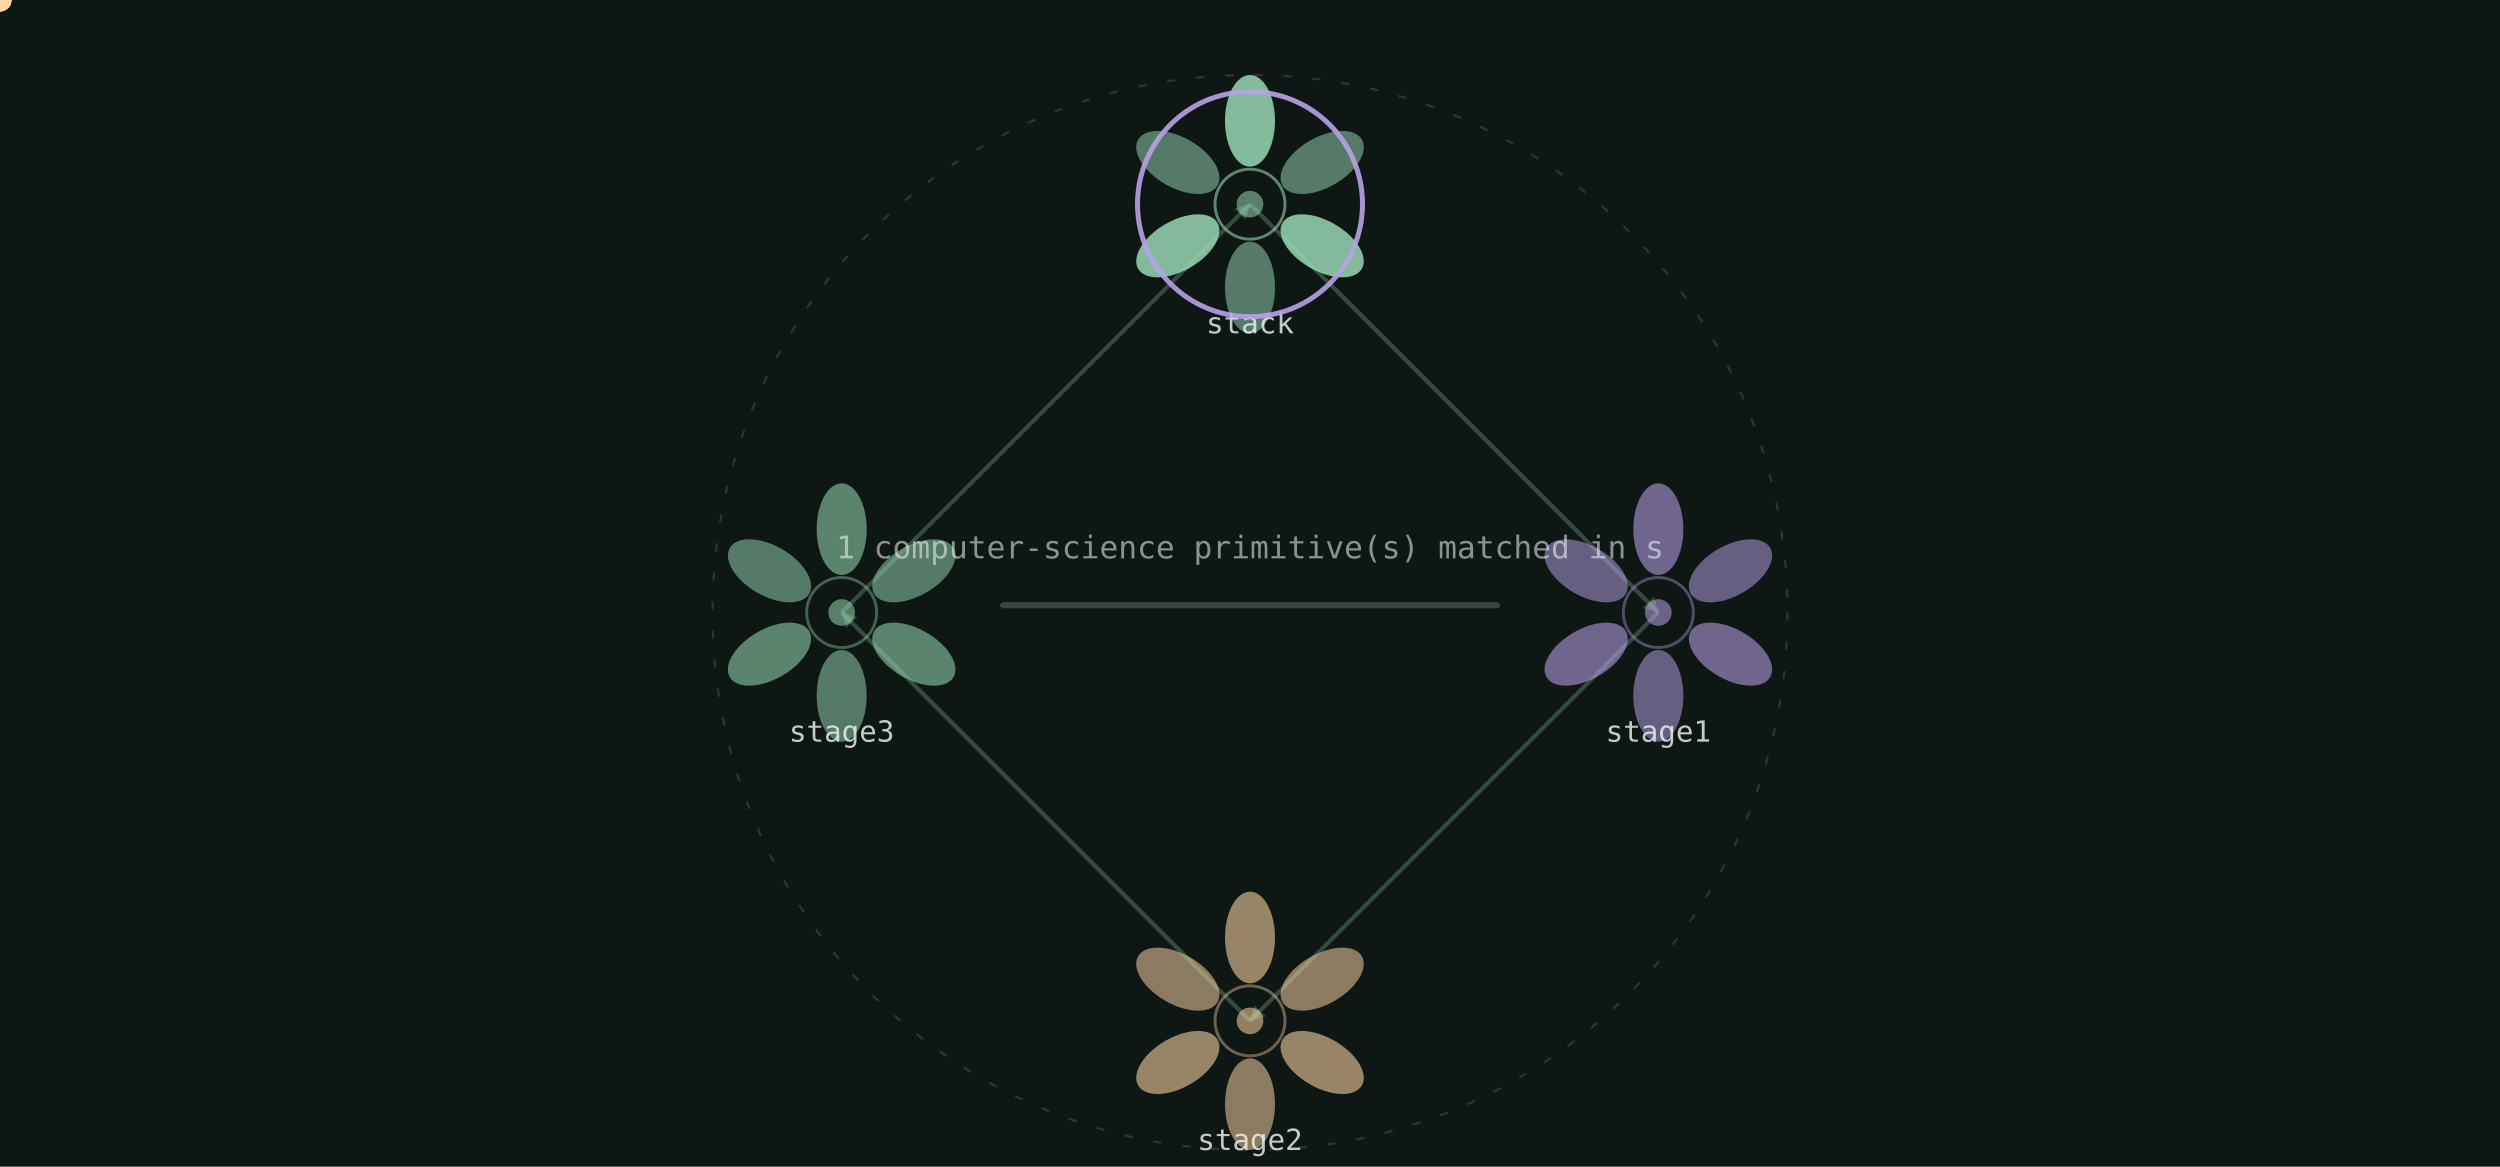
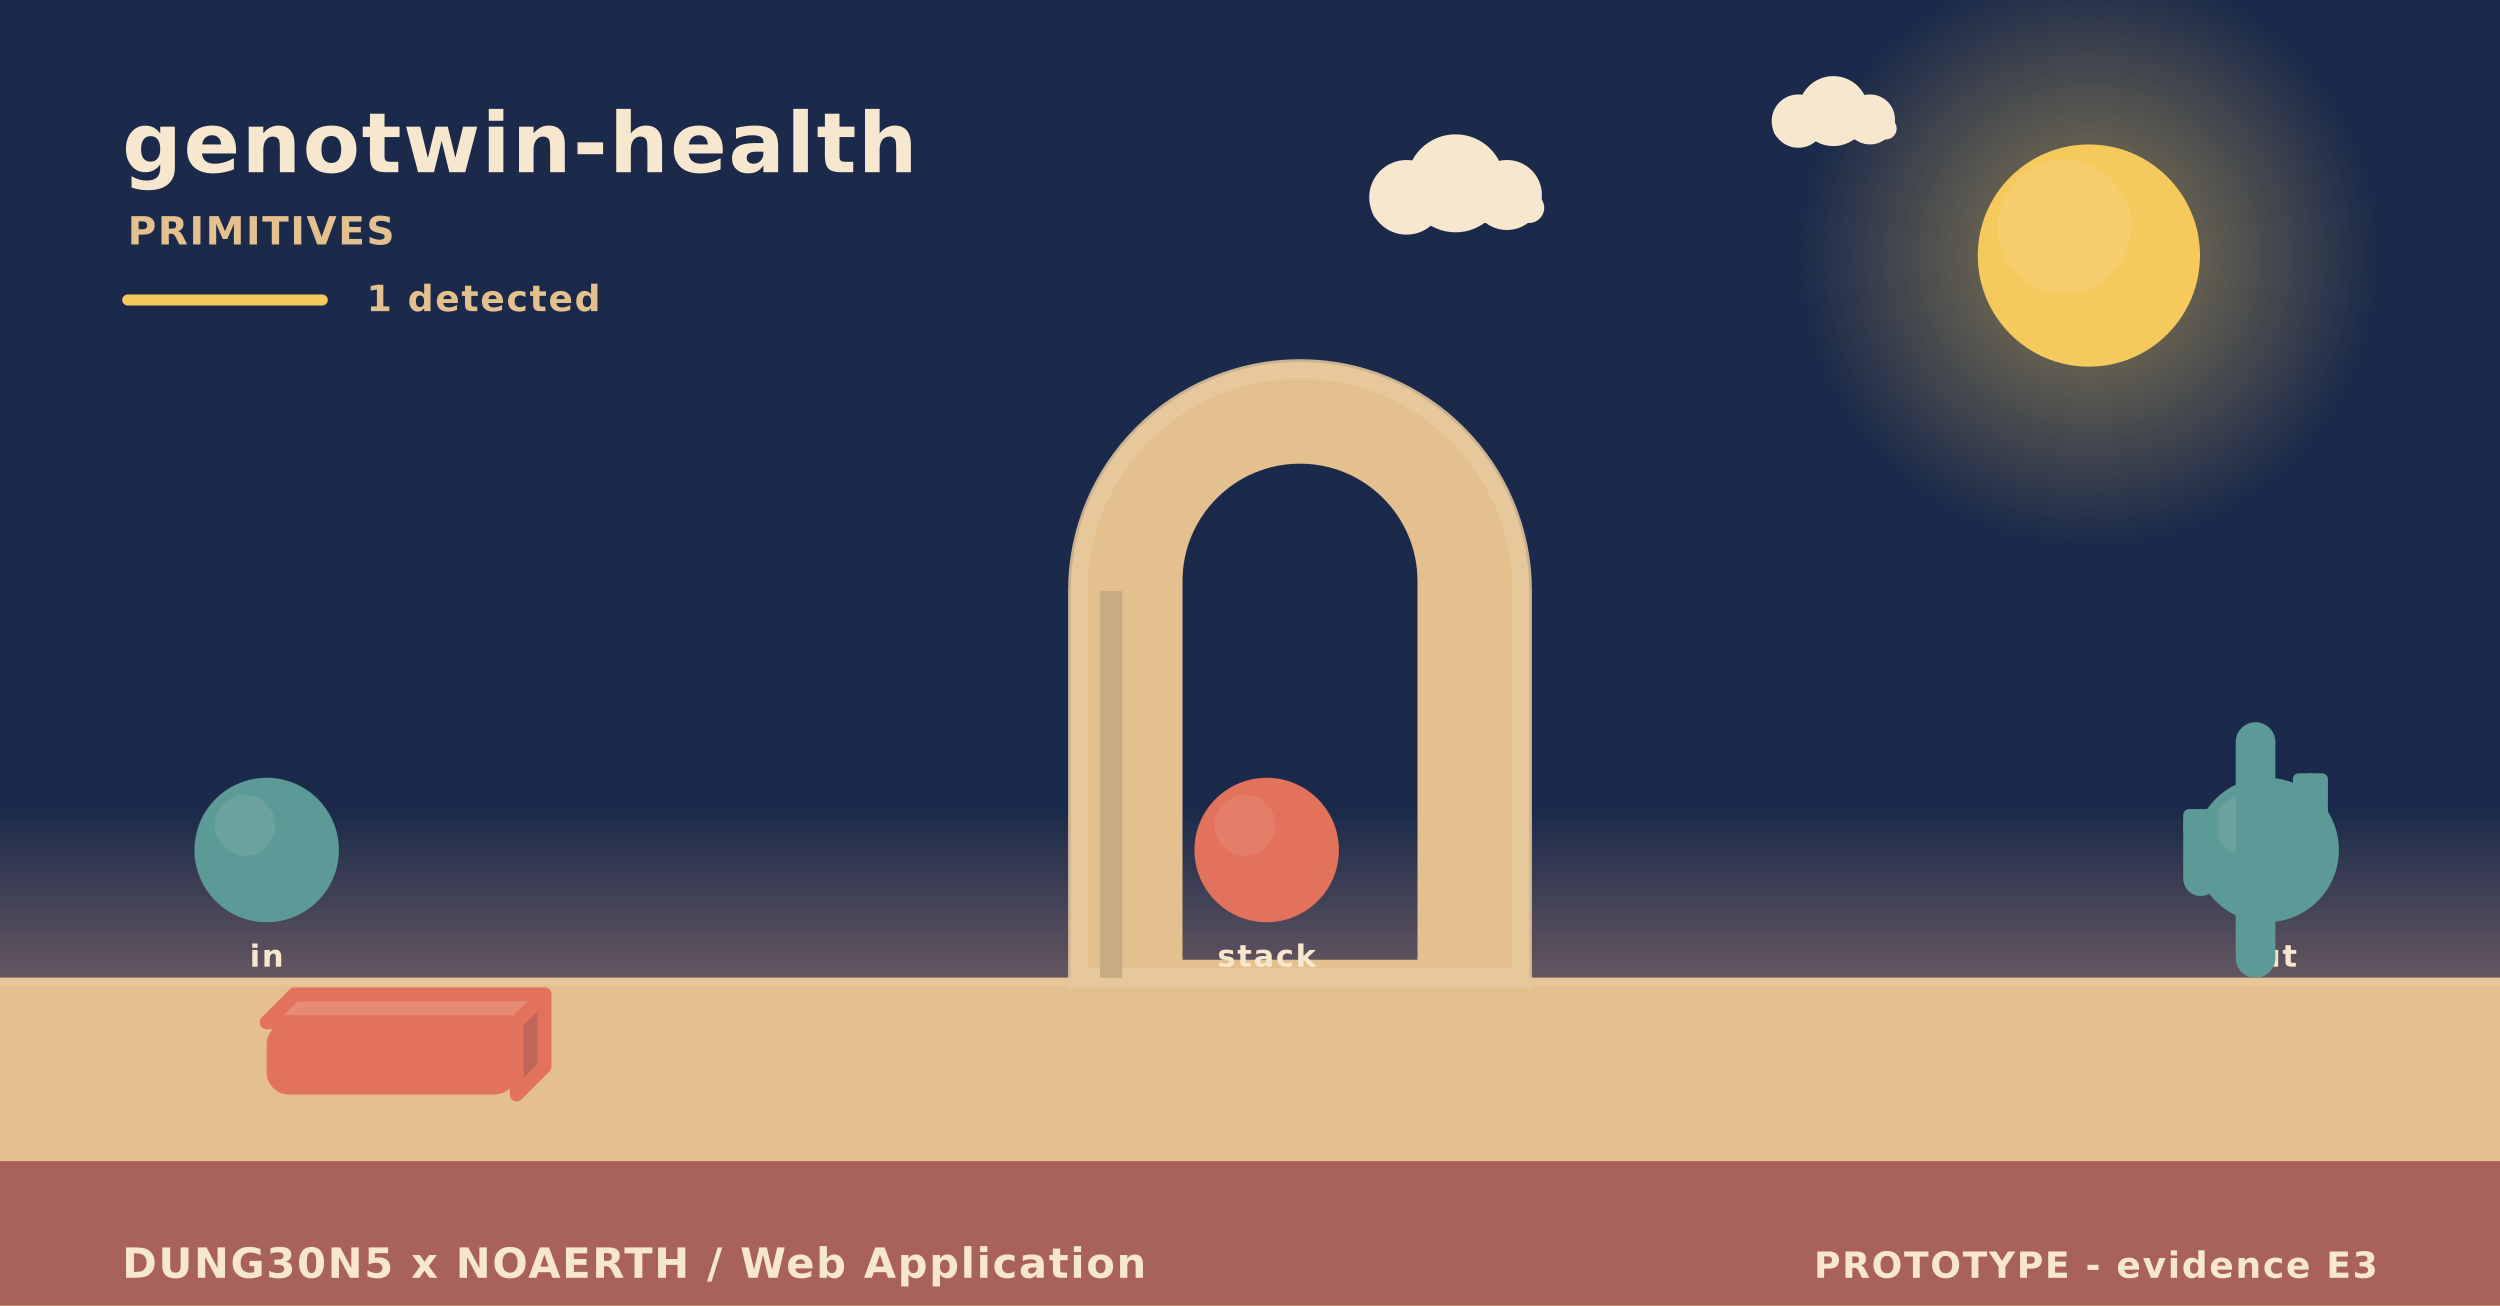
- <svg xmlns="http://www.w3.org/2000/svg" viewBox="0 0 1200 560" width="1200" height="560" role="img" aria-label="genotwin-health state machine">
-   <rect width="1200" height="560" fill="#0f1714" />
-   <defs>
-     <linearGradient id="gs" x1="0" y1="0" x2="1" y2="1">
-       <stop offset="0%" stop-color="#95d5b2" />
-       <stop offset="100%" stop-color="#b8a1e6" />
-     </linearGradient>
-   </defs>
-   <circle cx="600.00" cy="294.00" r="258.00" fill="none" stroke="rgba(240,248,244,0.140)" stroke-width="1.00" opacity="1.00" stroke-dasharray="4 10" />
-   <line x1="600.00" y1="98.00" x2="796.00" y2="294.00" stroke="rgba(149,213,178,0.500)" stroke-width="2.00" opacity="0.55" />
-   <polygon points="796.00,294.00 793.88,286.50 788.50,291.88" fill="rgba(149,213,178,0.500)" opacity="0.55" />
-   <g opacity="0.9">
-     <circle cx="0.00" cy="0.00" r="5.50" fill="#ffd6a5" opacity="1.00" />
-     <animateTransform attributeName="transform" type="translate" values="600.00,98.00 796.00,294.00" dur="6.9s" begin="0.0s" repeatCount="indefinite" />
-     <animateTransform attributeName="transform" type="translate" values="796.00,294.00 600.00,98.00" dur="6.9s" begin="3.45s" repeatCount="indefinite" />
+ <svg xmlns="http://www.w3.org/2000/svg" width="900" height="470" viewBox="0 0 900 470" role="img" aria-label="genotwin-health - how it behaves">
+   <linearGradient id="skys" x1="0" y1="0" x2="0" y2="1">
+     <stop offset="0" stop-color="#1b2a4a" />
+     <stop offset="0.62" stop-color="#1b2a4a" />
+     <stop offset="1" stop-color="#f3ad8a" />
+   </linearGradient>
+   <rect width="900" height="470" fill="url(#skys)" />
+   <radialGradient id="suns">
+     <stop offset="0.35" stop-color="#f5c95c" stop-opacity="0.34" />
+     <stop offset="1" stop-color="#f5c95c" stop-opacity="0" />
+   </radialGradient>
+   <circle cx="752" cy="92" r="104" fill="url(#suns)" />
+   <circle cx="752" cy="92" r="40" fill="#f5c95c" />
+   <circle cx="743.2" cy="81.6" r="24" fill="#f5d27e" opacity="0.5" />
+   <g>
+     <circle cx="524" cy="66" r="17.64" fill="#f6e7ce" />
+     <circle cx="506.36" cy="71.04" r="13.44" fill="#f6e7ce" />
+     <circle cx="542.48" cy="70.2" r="12.6" fill="#f6e7ce" />
+     <rect x="493.76" y="69.36" width="62.16" height="10.92" rx="5.46" fill="#f6e7ce" />
+     <animateTransform attributeName="transform" type="translate" values="0 0;24 0;0 0" dur="36s" begin="0s" repeatCount="indefinite" />
  </g>
-   <line x1="796.00" y1="294.00" x2="600.00" y2="490.00" stroke="rgba(149,213,178,0.500)" stroke-width="2.00" opacity="0.55" />
-   <polygon points="600.00,490.00 607.50,487.88 602.12,482.50" fill="rgba(149,213,178,0.500)" opacity="0.55" />
-   <g opacity="0.9">
-     <circle cx="0.00" cy="0.00" r="5.50" fill="#ffd6a5" opacity="1.00" />
-     <animateTransform attributeName="transform" type="translate" values="796.00,294.00 600.00,490.00" dur="6.9s" begin="1.725s" repeatCount="indefinite" />
-     <animateTransform attributeName="transform" type="translate" values="600.00,490.00 796.00,294.00" dur="6.9s" begin="5.175s" repeatCount="indefinite" />
+   <g>
+     <circle cx="660" cy="40" r="12.6" fill="#f6e7ce" />
+     <circle cx="647.4" cy="43.6" r="9.6" fill="#f6e7ce" />
+     <circle cx="673.2" cy="43" r="9" fill="#f6e7ce" />
+     <rect x="638.4" y="42.4" width="44.4" height="7.8" rx="3.9" fill="#f6e7ce" />
+     <animateTransform attributeName="transform" type="translate" values="0 0;-18 0;0 0" dur="46s" begin="3s" repeatCount="indefinite" />
  </g>
-   <line x1="600.00" y1="490.00" x2="404.00" y2="294.00" stroke="rgba(149,213,178,0.500)" stroke-width="2.00" opacity="0.55" />
-   <polygon points="404.00,294.00 406.12,301.50 411.50,296.12" fill="rgba(149,213,178,0.500)" opacity="0.55" />
-   <g opacity="0.9">
-     <circle cx="0.00" cy="0.00" r="5.50" fill="#ffd6a5" opacity="1.00" />
-     <animateTransform attributeName="transform" type="translate" values="600.00,490.00 404.00,294.00" dur="6.9s" begin="3.45s" repeatCount="indefinite" />
-     <animateTransform attributeName="transform" type="translate" values="404.00,294.00 600.00,490.00" dur="6.9s" begin="6.9s" repeatCount="indefinite" />
+   <rect x="0" y="352" width="900" height="118" fill="#e3c08d" />
+   <rect x="0" y="352" width="900" height="3" fill="#e6c596" />
+   <text x="44" y="62" font-family="Verdana,DejaVu Sans,sans-serif" font-size="30" font-weight="700" letter-spacing="0.6" fill="#f6e7ce" text-anchor="start">genotwin-health</text>
+   <text x="46" y="88" font-family="Verdana,DejaVu Sans,sans-serif" font-size="14" font-weight="700" letter-spacing="0.6" fill="#e3c08d" text-anchor="start">PRIMITIVES</text>
+   <rect x="44" y="106" width="74" height="4" rx="2" fill="#f5c95c" />
+   <text x="132" y="112" font-family="Verdana,DejaVu Sans,sans-serif" font-size="13" font-weight="700" letter-spacing="0.6" fill="#e3c08d" text-anchor="start">1 detected</text>
+   <path d="M388,352 L388,212.8 A80,80 0 0 1 548,212.8 L548,352 Z M423.2,348 L423.2,209.22 A44.8,44.8 0 0 1 512.8,209.22 L512.8,348 Z" fill="#e3c08d" fill-rule="evenodd" stroke="#e3c08d" stroke-width="5" stroke-linejoin="round" />
+   <path d="M388,352 L388,212.8 A80,80 0 0 1 548,212.8 L548,352 Z" fill="none" stroke="#e8c99d" stroke-width="7" stroke-linecap="round" opacity="0.85" />
+   <rect x="396" y="212.8" width="8" height="139.2" fill="#c7ab84" />
+   <circle cx="96" cy="306" r="26" fill="#5b9a97" />
+   <circle cx="88.2" cy="297.16" r="10.92" fill="#7aa9a2" opacity="0.55" />
+   <text x="96" y="348" font-family="Verdana,DejaVu Sans,sans-serif" font-size="11" font-weight="700" letter-spacing="0.6" fill="#f6e7ce" text-anchor="middle">in</text>
+   <g>
+     <circle cx="456" cy="306" r="26" fill="#e2725b" />
+     <circle cx="448.2" cy="297.16" r="10.92" fill="#e68972" opacity="0.55" />
+     <animate attributeName="opacity" values="0.8;1;0.8" dur="4.6s" begin="0s" repeatCount="indefinite" />
  </g>
-   <line x1="404.00" y1="294.00" x2="600.00" y2="98.00" stroke="rgba(149,213,178,0.500)" stroke-width="2.00" opacity="0.55" />
-   <polygon points="600.00,98.00 592.50,100.12 597.88,105.50" fill="rgba(149,213,178,0.500)" opacity="0.55" />
-   <g opacity="0.9">
-     <circle cx="0.00" cy="0.00" r="5.50" fill="#ffd6a5" opacity="1.00" />
-     <animateTransform attributeName="transform" type="translate" values="404.00,294.00 600.00,98.00" dur="6.9s" begin="5.175s" repeatCount="indefinite" />
-     <animateTransform attributeName="transform" type="translate" values="600.00,98.00 404.00,294.00" dur="6.9s" begin="8.625s" repeatCount="indefinite" />
-   </g>
-   <ellipse cx="600.00" cy="58.00" rx="12.00" ry="22.00" fill="rgba(149,213,178,0.900)" opacity="0.95" transform="rotate(0.0 600.00 58.00)" />
-   <ellipse cx="634.64" cy="78.00" rx="12.00" ry="22.00" fill="rgba(149,213,178,0.550)" opacity="0.95" transform="rotate(60.0 634.64 78.00)" />
-   <ellipse cx="634.64" cy="118.00" rx="12.00" ry="22.00" fill="rgba(149,213,178,0.900)" opacity="0.95" transform="rotate(120.0 634.64 118.00)" />
-   <ellipse cx="600.00" cy="138.00" rx="12.00" ry="22.00" fill="rgba(149,213,178,0.550)" opacity="0.95" transform="rotate(180.0 600.00 138.00)" />
-   <ellipse cx="565.36" cy="118.00" rx="12.00" ry="22.00" fill="rgba(149,213,178,0.900)" opacity="0.95" transform="rotate(240.0 565.36 118.00)" />
-   <ellipse cx="565.36" cy="78.00" rx="12.00" ry="22.00" fill="rgba(149,213,178,0.550)" opacity="0.95" transform="rotate(300.0 565.36 78.00)" />
-   <circle cx="600.00" cy="98.00" r="16.80" fill="none" stroke="rgba(149,213,178,0.900)" stroke-width="1.40" opacity="0.66" />
-   <circle cx="600.00" cy="98.00" r="6.40" fill="rgba(149,213,178,0.550)" opacity="1.00" />
-   <text x="600" y="160" font-family="ui-monospace,Menlo,monospace" font-size="14" fill="rgba(240,248,244,0.800)" text-anchor="middle">stack</text>
-   <g>
-     <circle cx="600.00" cy="98.00" r="54.00" fill="none" stroke="#b8a1e6" stroke-width="2.40" opacity="0.90" />
-     <animate attributeName="opacity" values="0.25;1.0;0.25" dur="13.8s" begin="0.0s" repeatCount="indefinite" />
-   </g>
-   <ellipse cx="796.00" cy="254.00" rx="12.00" ry="22.00" fill="rgba(184,161,230,0.600)" opacity="0.95" transform="rotate(0.0 796.00 254.00)" />
-   <ellipse cx="830.64" cy="274.00" rx="12.00" ry="22.00" fill="rgba(184,161,230,0.550)" opacity="0.95" transform="rotate(60.0 830.64 274.00)" />
-   <ellipse cx="830.64" cy="314.00" rx="12.00" ry="22.00" fill="rgba(184,161,230,0.600)" opacity="0.95" transform="rotate(120.0 830.64 314.00)" />
-   <ellipse cx="796.00" cy="334.00" rx="12.00" ry="22.00" fill="rgba(184,161,230,0.550)" opacity="0.95" transform="rotate(180.0 796.00 334.00)" />
-   <ellipse cx="761.36" cy="314.00" rx="12.00" ry="22.00" fill="rgba(184,161,230,0.600)" opacity="0.95" transform="rotate(240.0 761.36 314.00)" />
-   <ellipse cx="761.36" cy="274.00" rx="12.00" ry="22.00" fill="rgba(184,161,230,0.550)" opacity="0.95" transform="rotate(300.0 761.36 274.00)" />
-   <circle cx="796.00" cy="294.00" r="16.80" fill="none" stroke="rgba(184,161,230,0.600)" stroke-width="1.40" opacity="0.66" />
-   <circle cx="796.00" cy="294.00" r="6.40" fill="rgba(184,161,230,0.550)" opacity="1.00" />
-   <text x="796" y="356" font-family="ui-monospace,Menlo,monospace" font-size="14" fill="rgba(240,248,244,0.800)" text-anchor="middle">stage1</text>
-   <ellipse cx="600.00" cy="450.00" rx="12.00" ry="22.00" fill="rgba(255,214,165,0.600)" opacity="0.95" transform="rotate(0.0 600.00 450.00)" />
-   <ellipse cx="634.64" cy="470.00" rx="12.00" ry="22.00" fill="rgba(255,214,165,0.550)" opacity="0.95" transform="rotate(60.0 634.64 470.00)" />
-   <ellipse cx="634.64" cy="510.00" rx="12.00" ry="22.00" fill="rgba(255,214,165,0.600)" opacity="0.95" transform="rotate(120.0 634.64 510.00)" />
-   <ellipse cx="600.00" cy="530.00" rx="12.00" ry="22.00" fill="rgba(255,214,165,0.550)" opacity="0.95" transform="rotate(180.0 600.00 530.00)" />
-   <ellipse cx="565.36" cy="510.00" rx="12.00" ry="22.00" fill="rgba(255,214,165,0.600)" opacity="0.95" transform="rotate(240.0 565.36 510.00)" />
-   <ellipse cx="565.36" cy="470.00" rx="12.00" ry="22.00" fill="rgba(255,214,165,0.550)" opacity="0.95" transform="rotate(300.0 565.36 470.00)" />
-   <circle cx="600.00" cy="490.00" r="16.80" fill="none" stroke="rgba(255,214,165,0.600)" stroke-width="1.40" opacity="0.66" />
-   <circle cx="600.00" cy="490.00" r="6.40" fill="rgba(255,214,165,0.550)" opacity="1.00" />
-   <text x="600" y="552" font-family="ui-monospace,Menlo,monospace" font-size="14" fill="rgba(240,248,244,0.800)" text-anchor="middle">stage2</text>
-   <ellipse cx="404.00" cy="254.00" rx="12.00" ry="22.00" fill="rgba(149,213,178,0.600)" opacity="0.95" transform="rotate(0.0 404.00 254.00)" />
-   <ellipse cx="438.64" cy="274.00" rx="12.00" ry="22.00" fill="rgba(149,213,178,0.550)" opacity="0.95" transform="rotate(60.0 438.64 274.00)" />
-   <ellipse cx="438.64" cy="314.00" rx="12.00" ry="22.00" fill="rgba(149,213,178,0.600)" opacity="0.95" transform="rotate(120.0 438.64 314.00)" />
-   <ellipse cx="404.00" cy="334.00" rx="12.00" ry="22.00" fill="rgba(149,213,178,0.550)" opacity="0.95" transform="rotate(180.0 404.00 334.00)" />
-   <ellipse cx="369.36" cy="314.00" rx="12.00" ry="22.00" fill="rgba(149,213,178,0.600)" opacity="0.95" transform="rotate(240.0 369.36 314.00)" />
-   <ellipse cx="369.36" cy="274.00" rx="12.00" ry="22.00" fill="rgba(149,213,178,0.550)" opacity="0.95" transform="rotate(300.0 369.36 274.00)" />
-   <circle cx="404.00" cy="294.00" r="16.80" fill="none" stroke="rgba(149,213,178,0.600)" stroke-width="1.40" opacity="0.66" />
-   <circle cx="404.00" cy="294.00" r="6.40" fill="rgba(149,213,178,0.550)" opacity="1.00" />
-   <text x="404" y="356" font-family="ui-monospace,Menlo,monospace" font-size="14" fill="rgba(240,248,244,0.800)" text-anchor="middle">stage3</text>
-   <rect x="480.00" y="289.00" width="240.00" height="3.00" rx="2.00" fill="rgba(240,248,244,0.200)" opacity="1.00" />
-   <text x="600" y="268" font-family="ui-monospace,Menlo,monospace" font-size="15" fill="rgba(240,248,244,0.550)" text-anchor="middle">1 computer-science primitive(s) matched in s</text>
+   <text x="456" y="348" font-family="Verdana,DejaVu Sans,sans-serif" font-size="11" font-weight="700" letter-spacing="0.6" fill="#f6e7ce" text-anchor="middle">stack</text>
+   <circle cx="816" cy="306" r="26" fill="#5b9a97" />
+   <circle cx="808.2" cy="297.16" r="10.92" fill="#7aa9a2" opacity="0.55" />
+   <text x="816" y="348" font-family="Verdana,DejaVu Sans,sans-serif" font-size="11" font-weight="700" letter-spacing="0.6" fill="#f6e7ce" text-anchor="middle">out</text>
+   <path d="M96,368 L186,368 L196,358 L106,358 Z" fill="#e68c74" stroke="#e2725b" stroke-width="5" stroke-linejoin="round" />
+   <path d="M186,368 L196,358 L196,384 L186,394 Z" fill="#c06658" stroke="#e2725b" stroke-width="5" stroke-linejoin="round" />
+   <rect x="96" y="368" width="90" height="26" rx="8" fill="#e2725b" />
+   <rect x="804.86" y="260" width="14.28" height="92" rx="7.14" fill="#5b9a97" />
+   <rect x="785.96" y="291.28" width="12.6" height="31.28" rx="6.3" fill="#5b9a97" />
+   <rect x="785.96" y="291.28" width="12.6" height="9.2" rx="2.1" fill="#5b9a97" />
+   <rect x="825.44" y="278.4" width="12.6" height="31.28" rx="6.3" fill="#5b9a97" />
+   <rect x="825.44" y="278.4" width="12.6" height="9.2" rx="2.1" fill="#5b9a97" />
+   <rect x="0" y="418" width="900" height="52" rx="0" fill="#a65c56" opacity="0.94" />
+   <text x="44" y="460" font-family="Verdana,DejaVu Sans,sans-serif" font-size="15" font-weight="700" letter-spacing="0.6" fill="#f6e7ce" text-anchor="start">DUNG30N5 x NOAERTH  /  Web Application</text>
+   <text x="856" y="460" font-family="Verdana,DejaVu Sans,sans-serif" font-size="13" font-weight="700" letter-spacing="0.6" fill="#f6e7ce" text-anchor="end">PROTOTYPE  -  evidence E3</text>
</svg>
